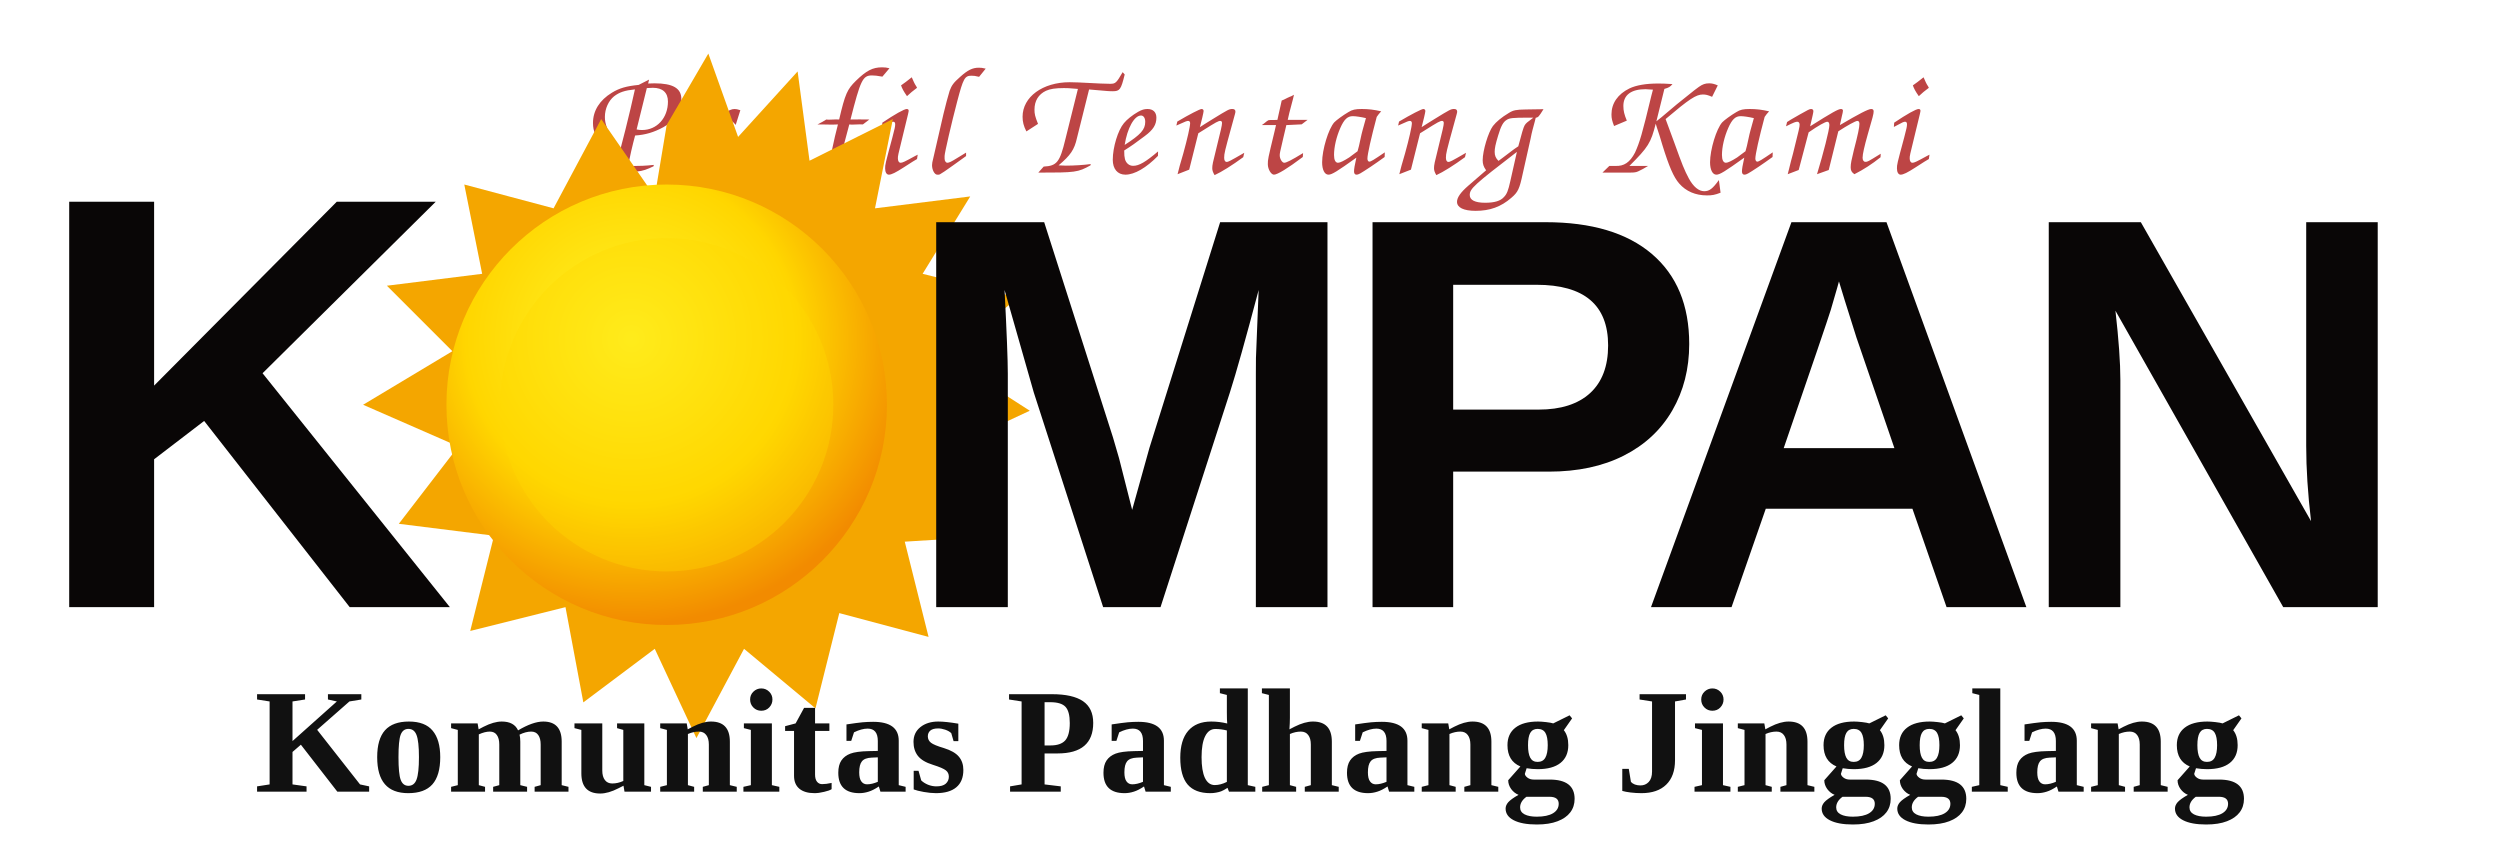
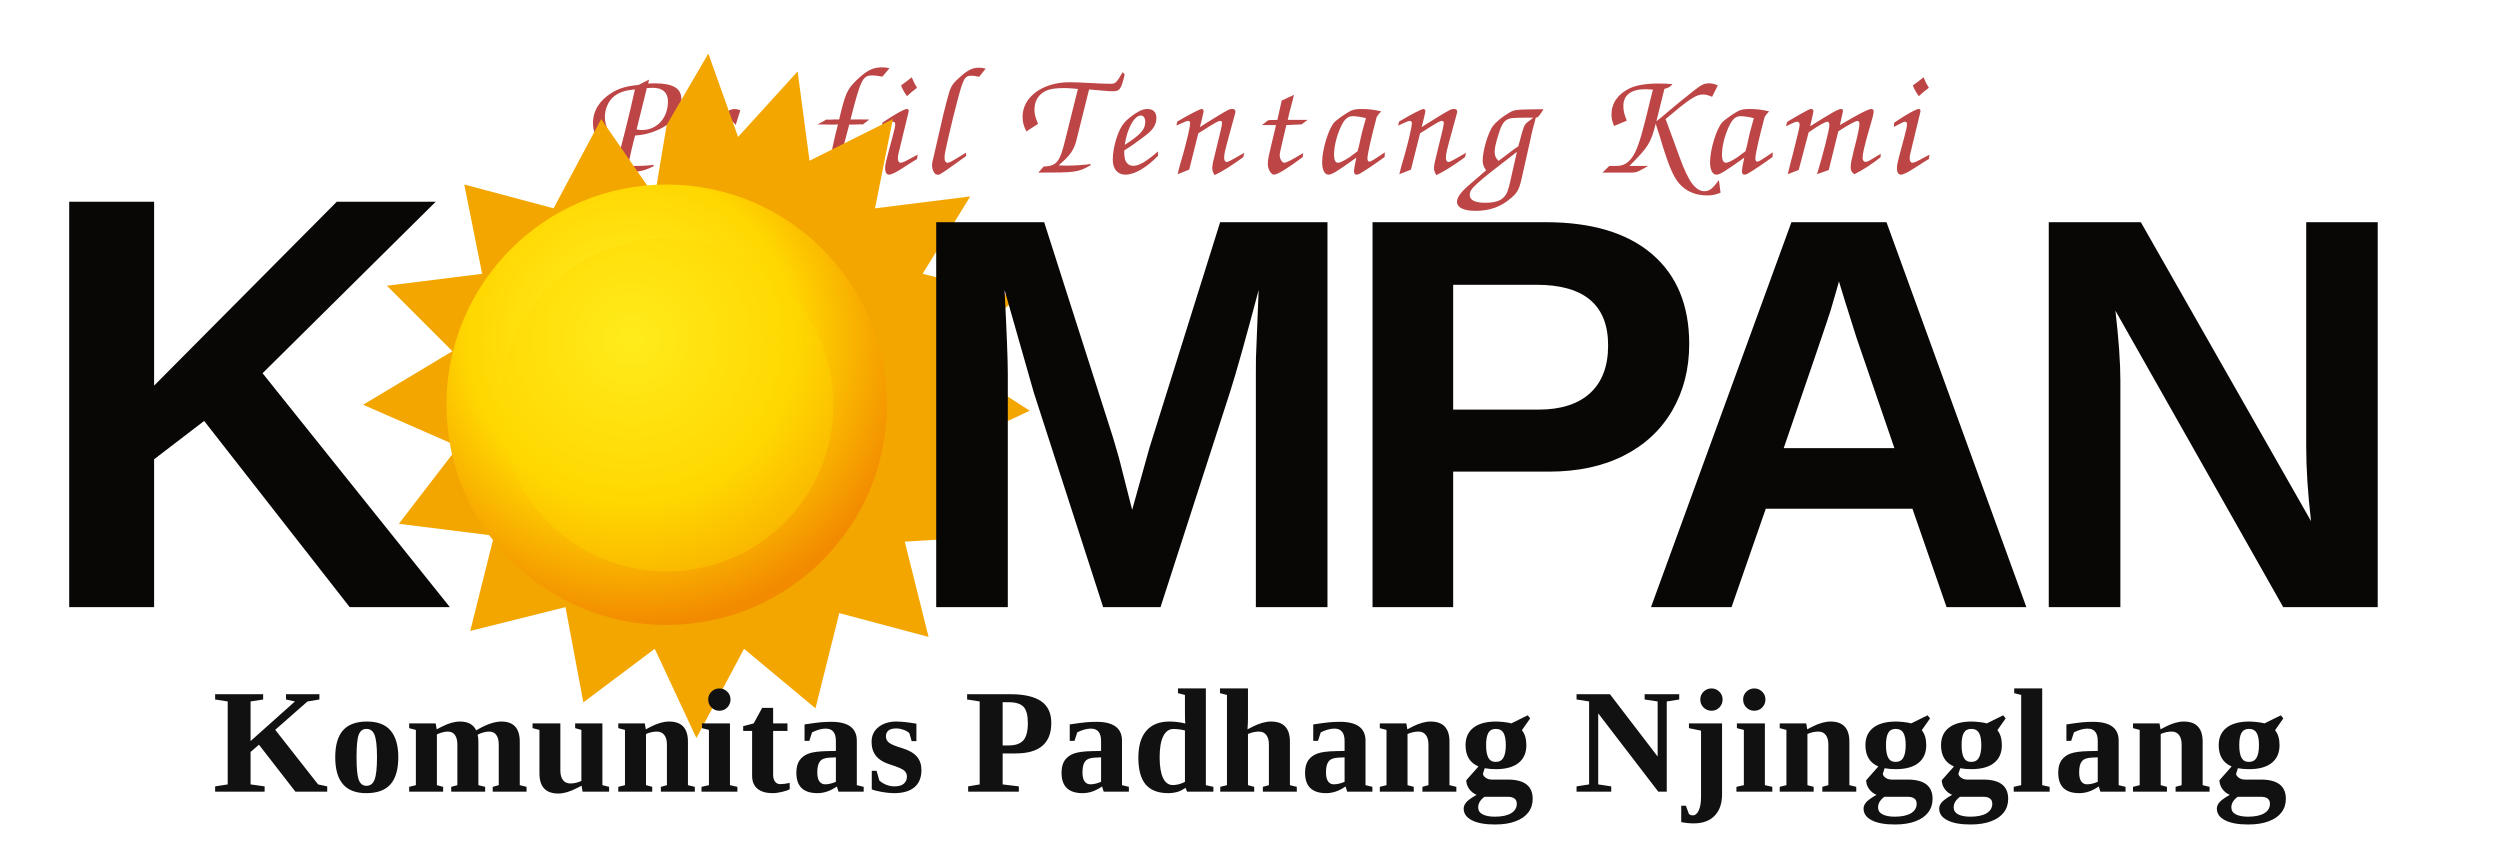
<svg xmlns="http://www.w3.org/2000/svg" viewBox="0 0 420 142" role="img" aria-labelledby="title desc">
  <defs>
    <radialGradient id="sun" cx="42%" cy="35%" r="65%">
      <stop offset="0" stop-color="#fff52a" />
      <stop offset=".58" stop-color="#ffd600" />
      <stop offset="1" stop-color="#f28b00" />
    </radialGradient>
  </defs>
  <text x="210" y="29" text-anchor="middle" fill="#bd4545" font-family="'Comic Sans MS', cursive" font-size="26" font-style="italic" letter-spacing="2">
    Profil Tentang Kami
  </text>
  <text x="5" y="102" fill="#090606" font-family="Arial, Helvetica, sans-serif" font-size="99" font-weight="900" letter-spacing="-5">
    K
  </text>
  <g transform="translate(112 68)">
    <path d="M0-47 7-59 12-45 22-56 24-41 38-48 35-33 51-35 43-22 59-18 47-8 61 1 46 8 56 22 40 23 44 39 29 35 25 51 13 41 5 56-2 41-14 50-17 34-33 38-29 22-45 20-35 7-51 0-36-9-47-20-31-22-34-37-19-33-11-48-2-35Z" fill="#f4a600" />
    <circle r="37" fill="url(#sun)" />
    <circle r="28" fill="#ffd900" opacity=".34" />
  </g>
  <text x="151" y="102" fill="#090606" font-family="Arial, Helvetica, sans-serif" font-size="94" font-weight="900" letter-spacing="-5">
    MPAN
  </text>
  <text x="210" y="133" text-anchor="middle" fill="#111" font-family="Georgia, 'Times New Roman', serif" font-size="25" font-weight="700" letter-spacing=".2">
-     Komunitas Padhang Jingglang
+     Komunitas Padhang Njingglang
  </text>
</svg>
